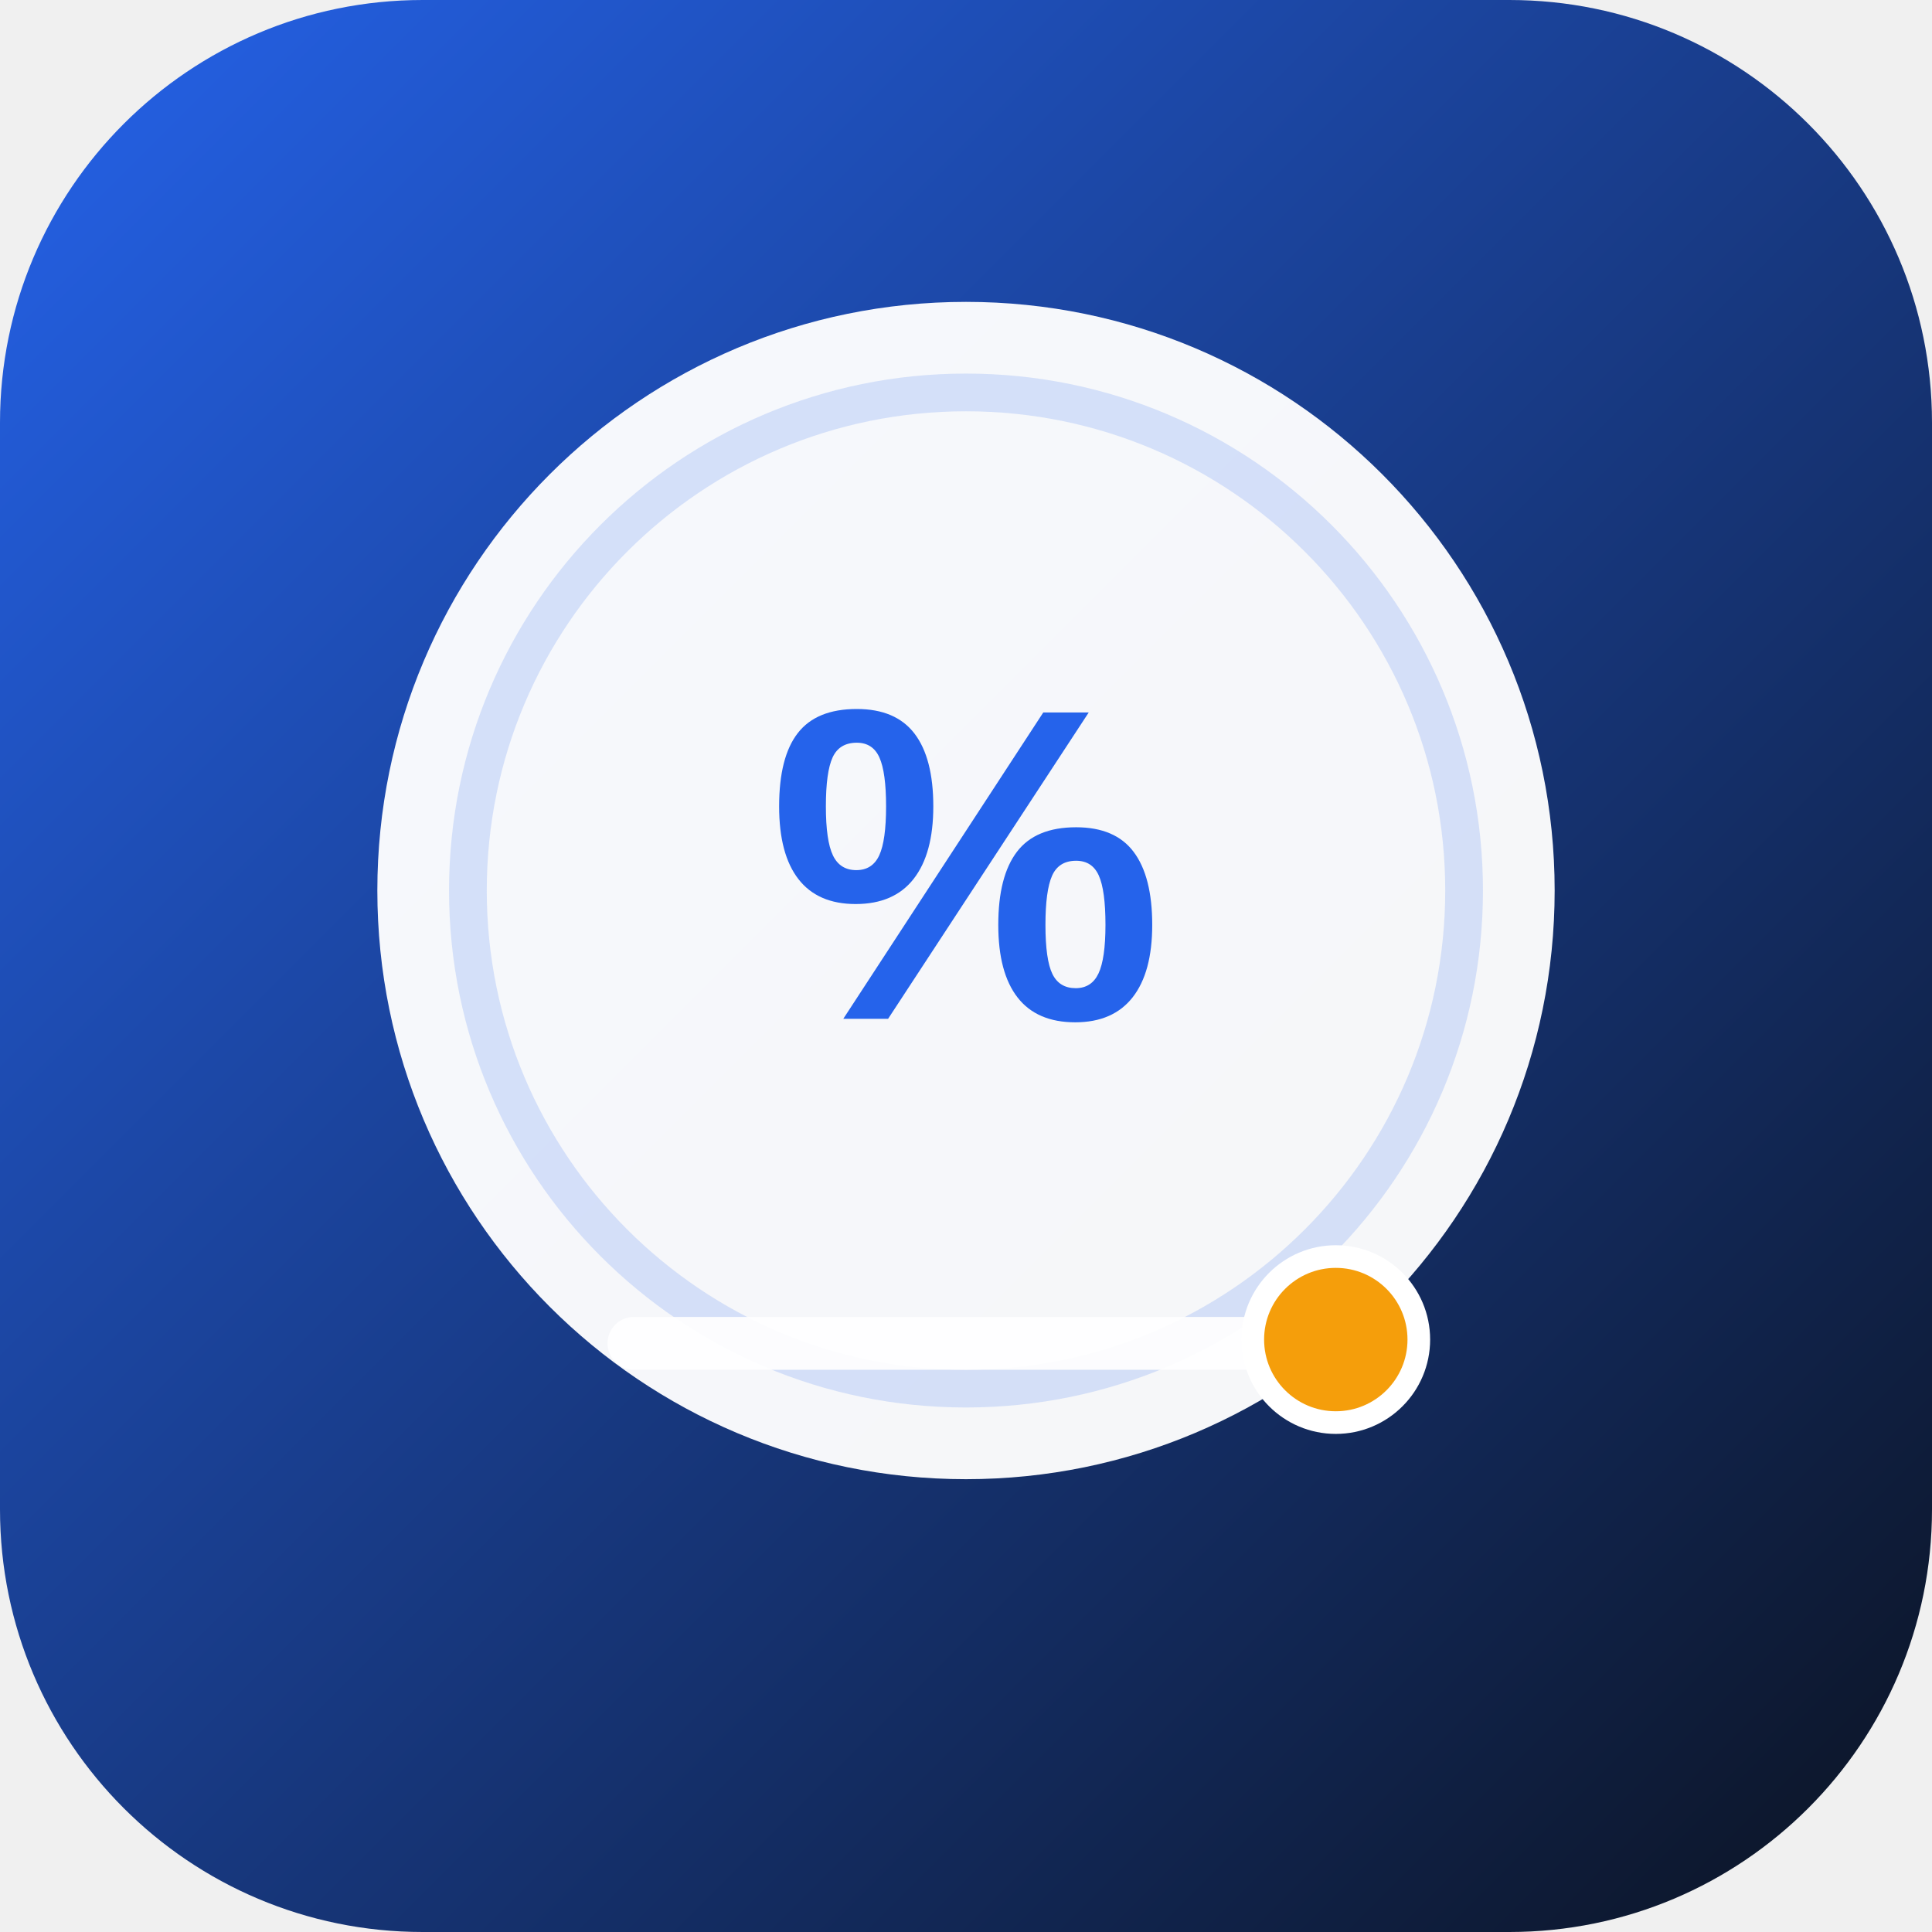
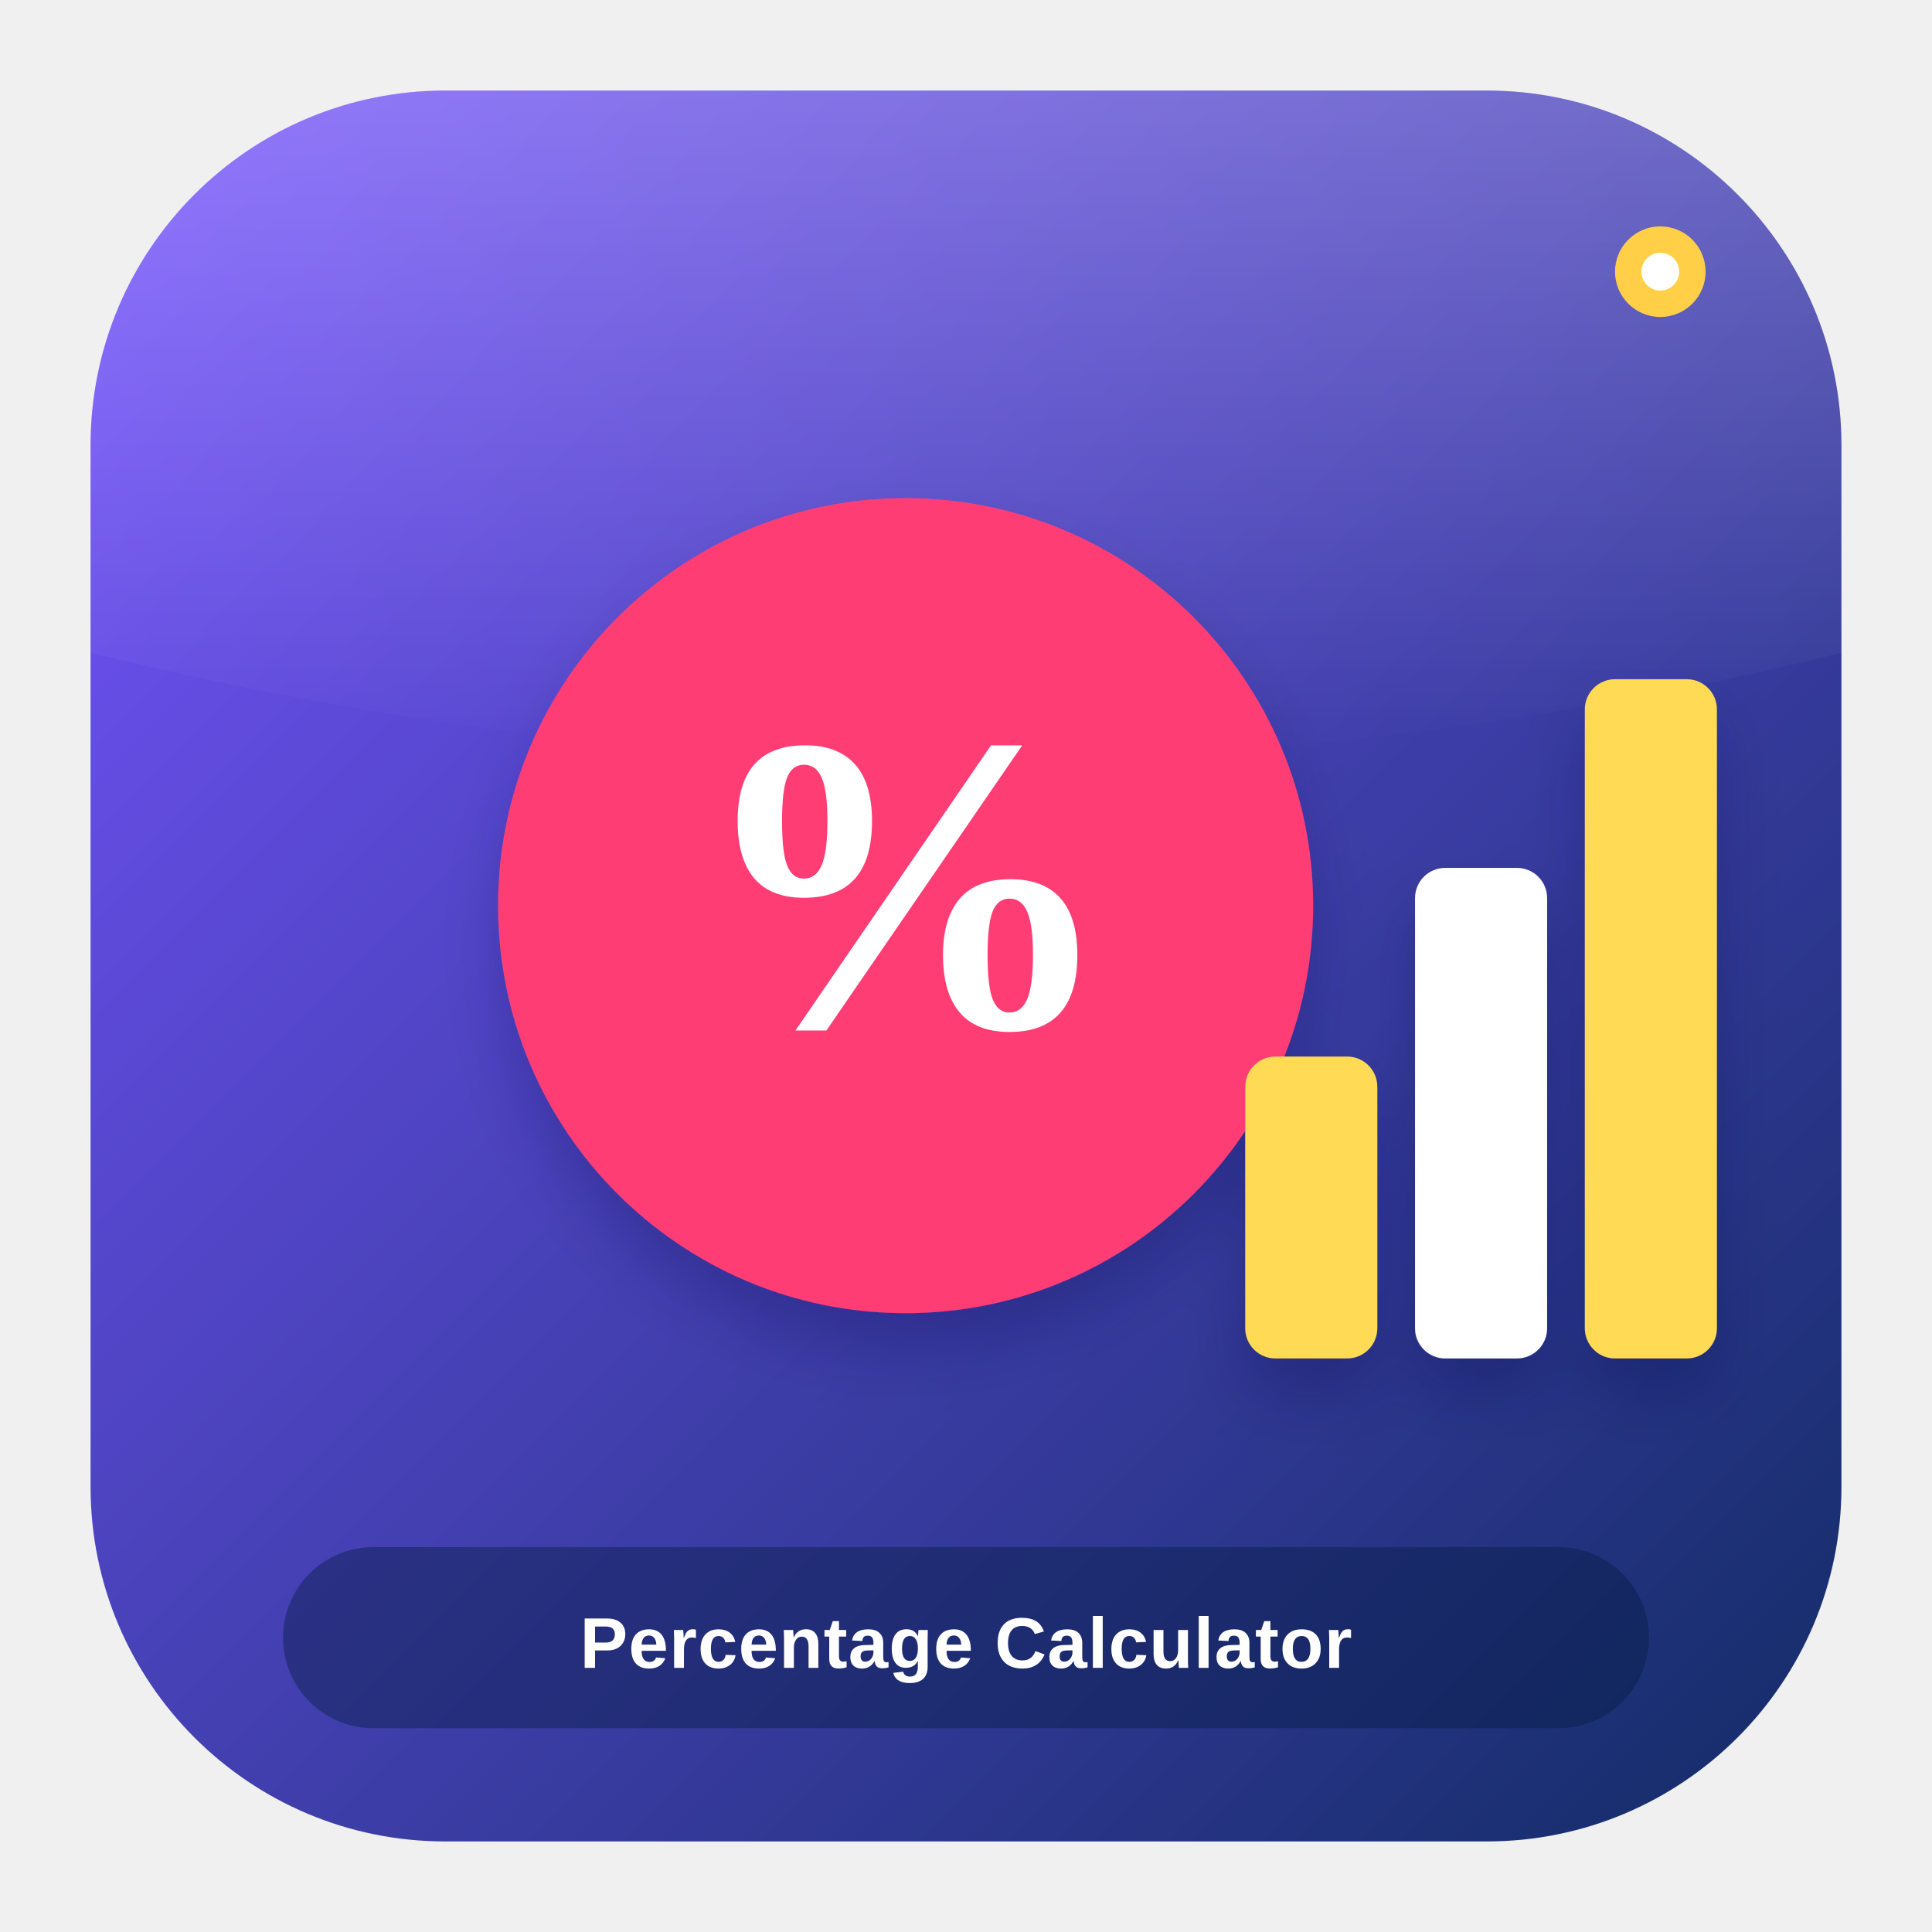
- <svg xmlns="http://www.w3.org/2000/svg" width="512" height="512" viewBox="0 0 512 512" role="img" aria-label="Percentage Calculator app icon">
+ <svg xmlns="http://www.w3.org/2000/svg" width="512" height="512" viewBox="0 0 512 512" role="img" aria-labelledby="title desc">
  <defs>
-     <linearGradient id="g" x1="0" y1="0" x2="1" y2="1">
-       <stop offset="0" stop-color="#2563eb" />
-       <stop offset="1" stop-color="#0b1220" />
+     <linearGradient id="bg" x1="0" y1="0" x2="1" y2="1">
+       <stop offset="0" stop-color="#7654ff" />
+       <stop offset="1" stop-color="#122c65" />
    </linearGradient>
+     <linearGradient id="shine" x1="0" y1="0" x2="0" y2="1">
+       <stop offset="0" stop-color="#fff" stop-opacity=".22" />
+       <stop offset="1" stop-color="#fff" stop-opacity="0" />
+     </linearGradient>
+     <filter id="shadow" x="-30%" y="-30%" width="160%" height="160%">
+       <feDropShadow dx="0" dy="10" stdDeviation="8" flood-color="#071b43" flood-opacity=".22" />
+     </filter>
  </defs>
-   <rect width="512" height="512" rx="112" fill="url(#g)" />
-   <circle cx="256" cy="236" r="156" fill="#fff" fill-opacity=".96" />
-   <circle cx="256" cy="236" r="132" fill="none" stroke="#2563eb" stroke-opacity=".16" stroke-width="10" />
-   <text x="256" y="270" text-anchor="middle" font-family="Arial, Helvetica, sans-serif" font-size="118" font-weight="800" fill="#2563eb">%</text>
-   <path d="M168 356h176" stroke="#fff" stroke-width="14" stroke-linecap="round" opacity=".92" />
-   <circle cx="354" cy="355" r="22" fill="#f59e0b" stroke="#fff" stroke-width="6" />
+   <rect x="24" y="24" width="464" height="464" rx="94" fill="url(#bg)" />
+   <path d="M118 24h276a94 94 0 0 1 94 94v55Q256 230 24 173v-55a94 94 0 0 1 94-94z" fill="url(#shine)" />
+   <g filter="url(#shadow)">
+     <circle cx="240" cy="240" r="108" fill="#ff3d75" />
+     <text x="240" y="272" font-size="112" font-weight="900" text-anchor="middle" fill="#fff">%</text>
+     <rect x="330" y="280" width="35" height="80" rx="8" fill="#ffda55" />
+     <rect x="375" y="230" width="35" height="130" rx="8" fill="#fff" />
+     <rect x="420" y="180" width="35" height="180" rx="8" fill="#ffda55" />
+   </g>
+   <rect x="75" y="410" width="362" height="48" rx="24" fill="#071b43" fill-opacity=".42" />
+   <text x="256" y="442" font-family="Arial,Helvetica,sans-serif" font-size="19" font-weight="800" letter-spacing=".2" text-anchor="middle" fill="#fff">Percentage Calculator</text>
+   <circle cx="440" cy="72" r="12" fill="#ffcf48" />
+   <circle cx="440" cy="72" r="5" fill="#fff" />
</svg>
